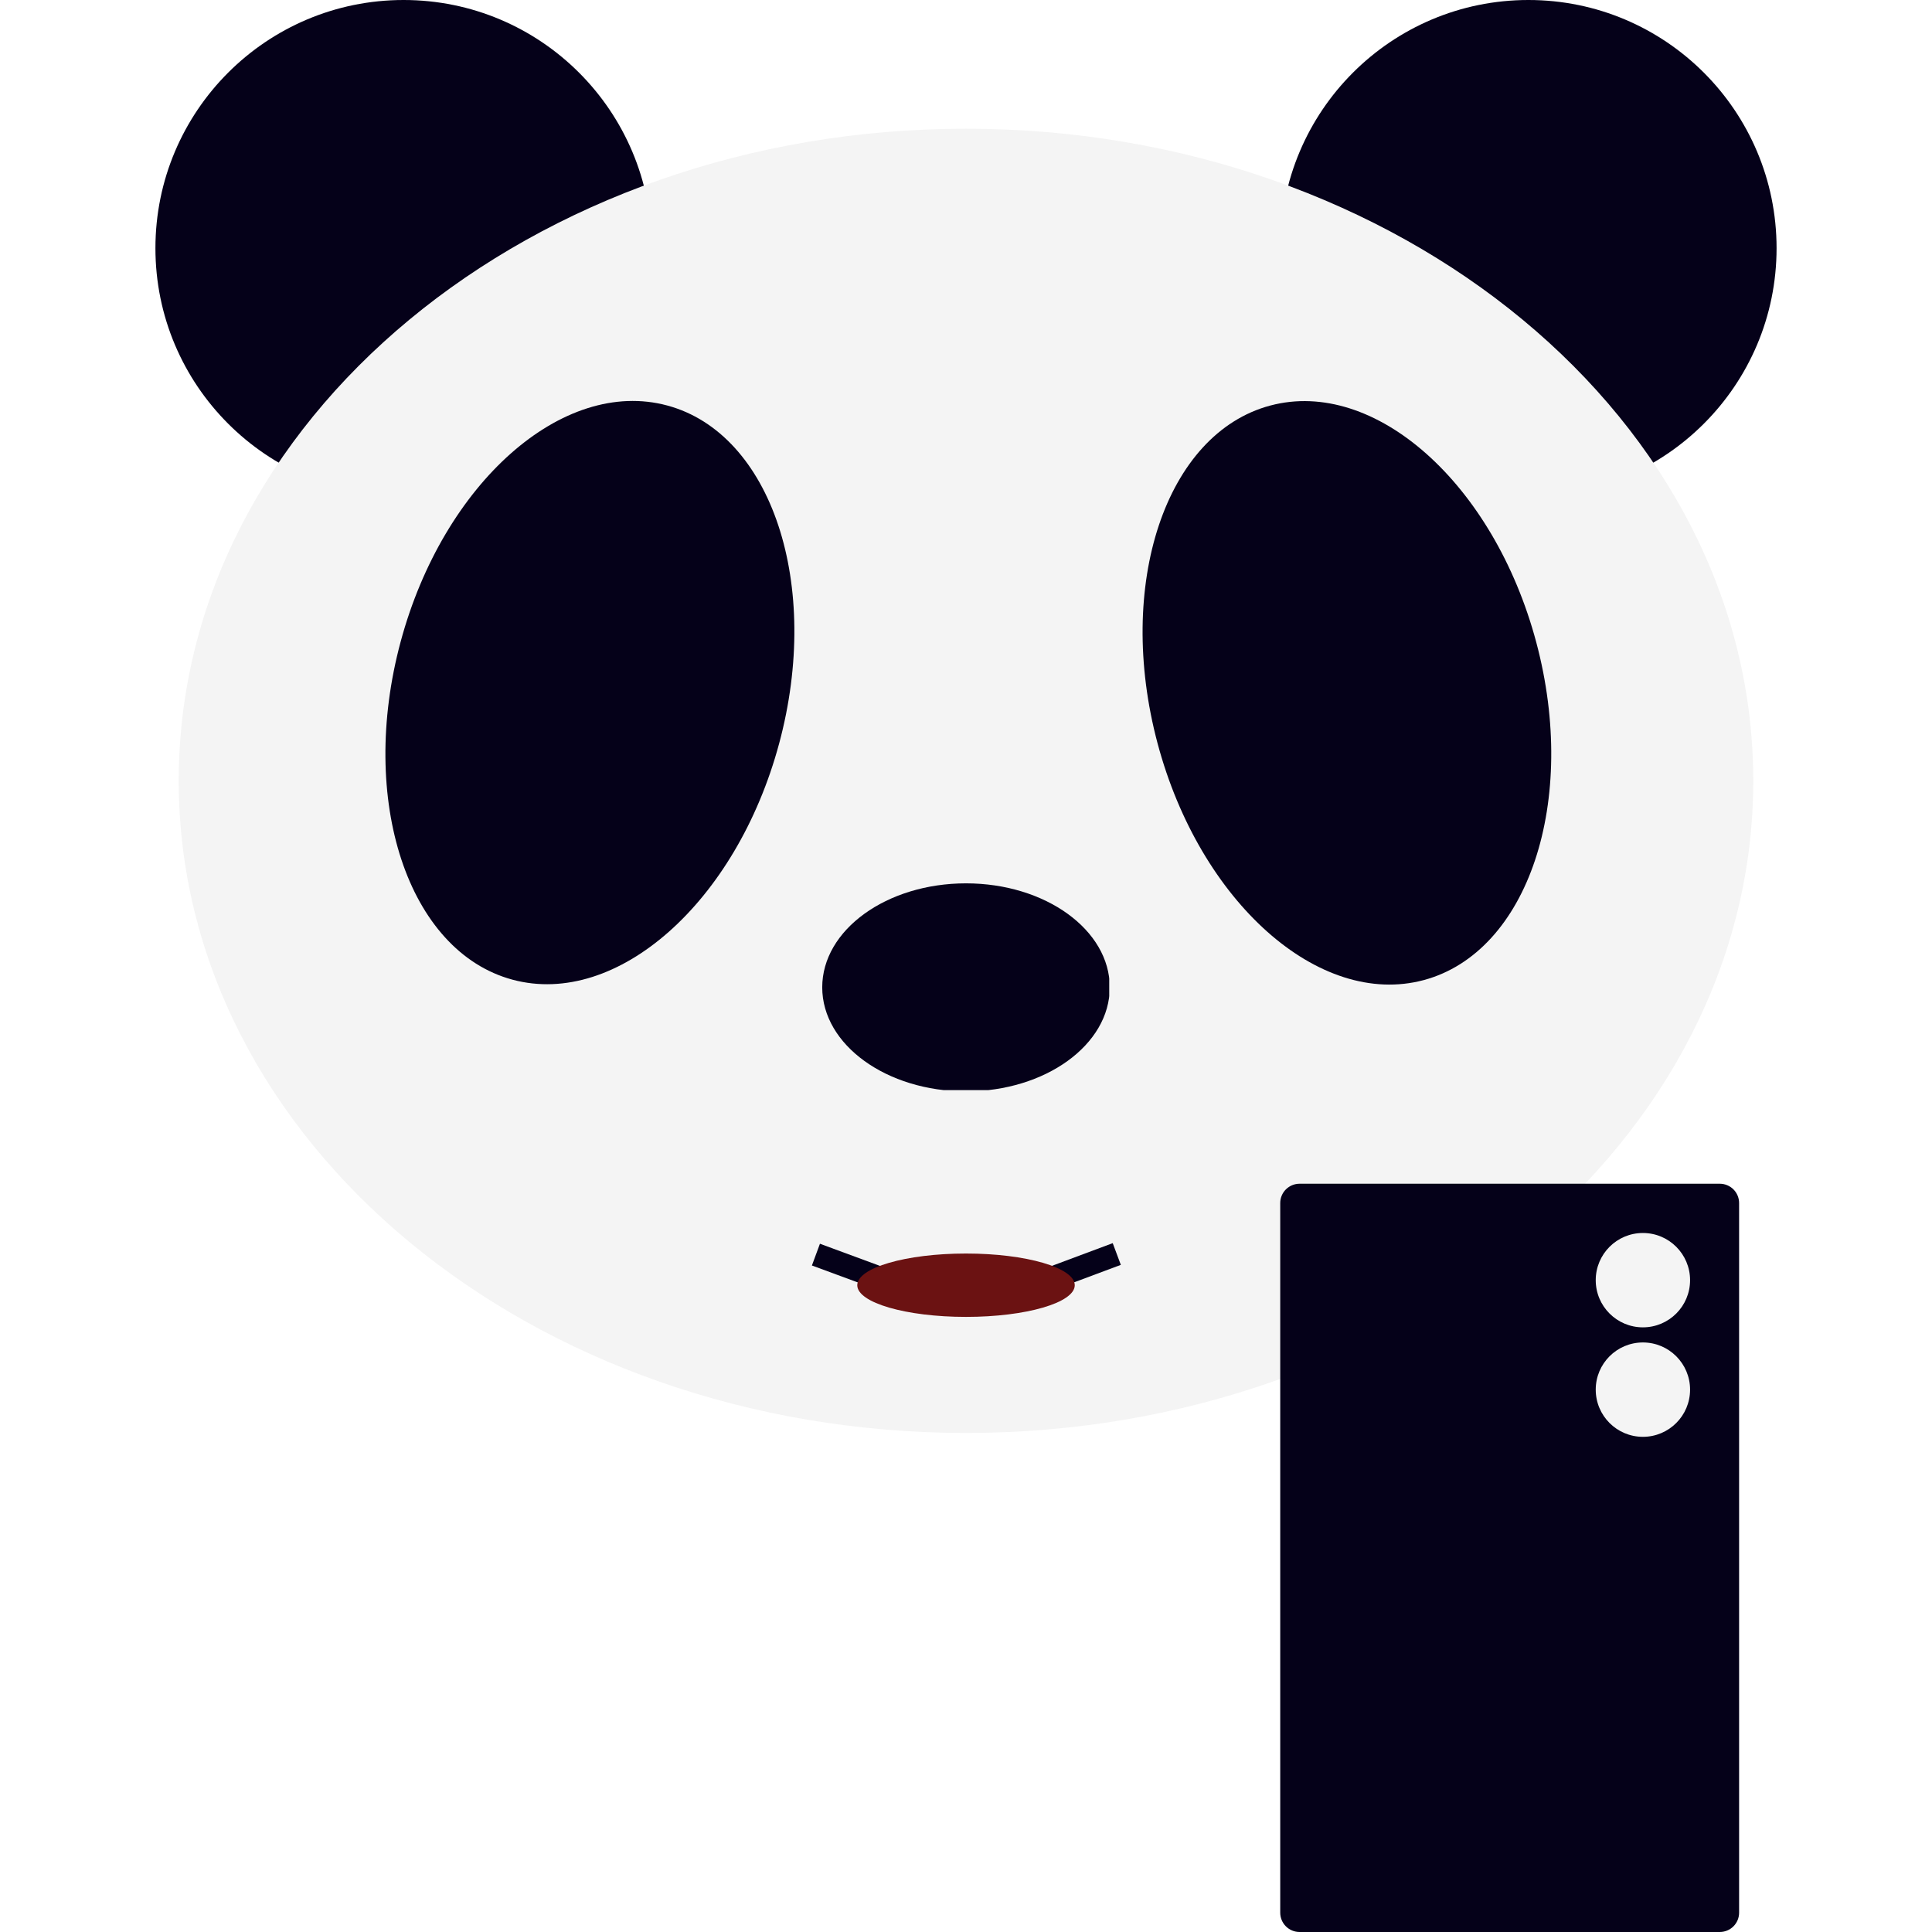
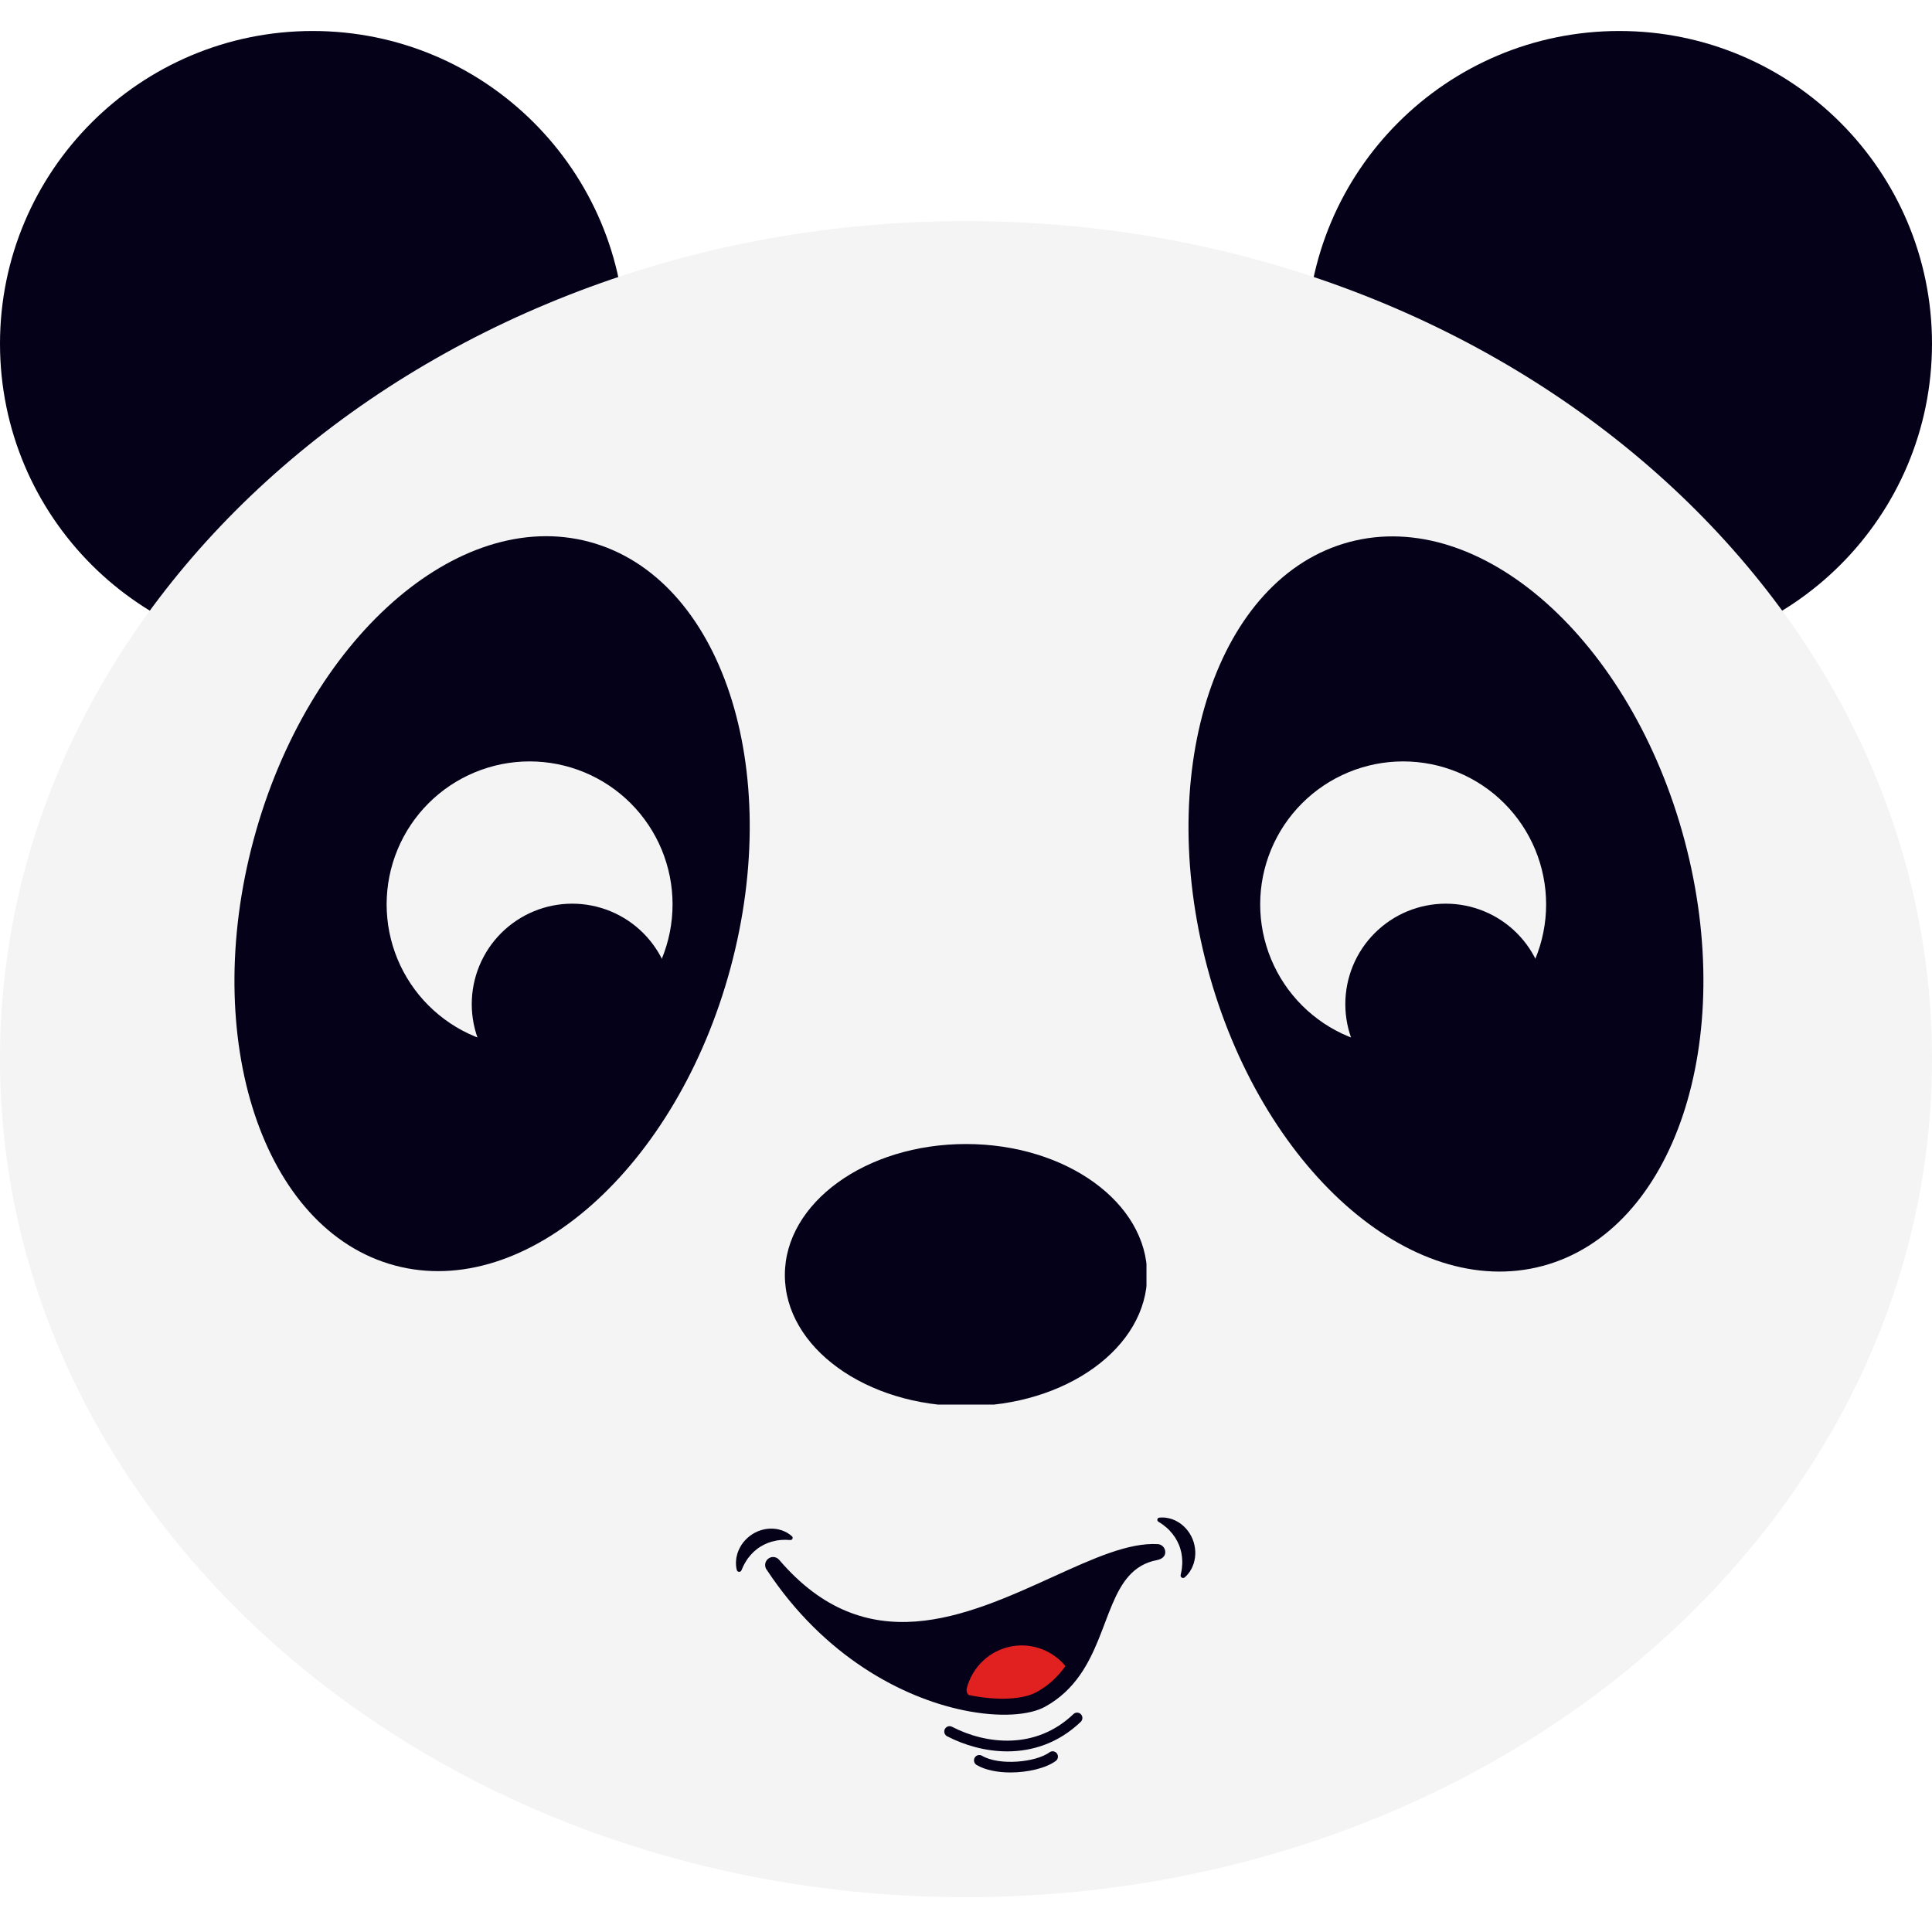
<svg xmlns="http://www.w3.org/2000/svg" width="500" zoomAndPan="magnify" viewBox="0 0 375 375" height="500" preserveAspectRatio="xMidYMid meet" version="1.0">
  <defs>
-     <clipPath id="0078a454af">
-       <path d="M 30.168 0 L 126.508 0 L 126.508 96.34 L 30.168 96.34 Z M 30.168 0 " clip-rule="nonzero" />
+     <clipPath id="605e8bfdac">
+       <path d="M 0 6.016 L 121.391 6.016 L 121.391 127.406 L 0 127.406 Z M 0 6.016 " clip-rule="nonzero" />
    </clipPath>
-     <clipPath id="daf3841ccc">
-       <path d="M 78.336 0 C 51.734 0 30.168 21.566 30.168 48.172 C 30.168 74.773 51.734 96.34 78.336 96.34 C 104.941 96.34 126.508 74.773 126.508 48.172 C 126.508 21.566 104.941 0 78.336 0 " clip-rule="nonzero" />
+     <clipPath id="b3b900ffbd">
+       <path d="M 60.695 6.016 C 27.176 6.016 0 33.191 0 66.711 C 0 100.234 27.176 127.406 60.695 127.406 C 94.215 127.406 121.391 100.234 121.391 66.711 C 121.391 33.191 94.215 6.016 60.695 6.016 " clip-rule="nonzero" />
    </clipPath>
-     <clipPath id="a028c437ee">
-       <path d="M 248.492 0 L 344.832 0 L 344.832 96.34 L 248.492 96.34 Z M 248.492 0 " clip-rule="nonzero" />
+     <clipPath id="8f00d3e30a">
+       <path d="M 253.609 6.016 L 375 6.016 L 375 127.406 L 253.609 127.406 Z M 253.609 6.016 " clip-rule="nonzero" />
    </clipPath>
-     <clipPath id="2b0453fc1e">
-       <path d="M 296.664 0 C 270.059 0 248.492 21.566 248.492 48.172 C 248.492 74.773 270.059 96.34 296.664 96.34 C 323.266 96.34 344.832 74.773 344.832 48.172 C 344.832 21.566 323.266 0 296.664 0 " clip-rule="nonzero" />
+     <clipPath id="cf12e24eb1">
+       <path d="M 314.305 6.016 C 280.785 6.016 253.609 33.191 253.609 66.711 C 253.609 100.234 280.785 127.406 314.305 127.406 C 347.824 127.406 375 100.234 375 66.711 C 375 33.191 347.824 6.016 314.305 6.016 " clip-rule="nonzero" />
    </clipPath>
-     <clipPath id="3db89dbcf5">
-       <path d="M 34.691 24.984 L 341 24.984 L 341 278.793 L 34.691 278.793 Z M 34.691 24.984 " clip-rule="nonzero" />
+     <clipPath id="4720148a0d">
+       <path d="M 0 42.914 L 375 42.914 L 375 369 L 0 369 Z M 0 42.914 " clip-rule="nonzero" />
    </clipPath>
-     <clipPath id="5a78c0b304">
-       <path d="M 187.5 24.984 C 103.105 24.984 34.691 81.656 34.691 151.562 C 34.691 221.469 103.105 278.137 187.5 278.137 C 271.895 278.137 340.309 221.469 340.309 151.562 C 340.309 81.656 271.895 24.984 187.5 24.984 " clip-rule="nonzero" />
+     <clipPath id="922396a8bb">
+       <path d="M 187.5 42.914 C 83.945 42.914 0 115.738 0 205.578 C 0 295.414 83.945 368.242 187.5 368.242 C 291.055 368.242 375 295.414 375 205.578 C 375 115.738 291.055 42.914 187.5 42.914 " clip-rule="nonzero" />
    </clipPath>
-     <clipPath id="51b6302a6a">
-       <path d="M 221 77 L 302 77 L 302 192 L 221 192 Z M 221 77 " clip-rule="nonzero" />
+     <clipPath id="883e12c4e4">
+       <path d="M 230 104 L 331 104 L 331 247 L 230 247 Z M 230 104 " clip-rule="nonzero" />
    </clipPath>
-     <clipPath id="83220eb1c1">
-       <path d="M 209.801 88.531 L 283.875 68.754 L 313.879 181.148 L 239.801 200.922 Z M 209.801 88.531 " clip-rule="nonzero" />
+     <clipPath id="0f24ec224e">
+       <path d="M 215.598 117.566 L 308.938 92.648 L 346.738 234.266 L 253.398 259.184 Z M 215.598 117.566 " clip-rule="nonzero" />
    </clipPath>
-     <clipPath id="9938727a38">
-       <path d="M 246.551 78.719 C 226.254 84.137 216.465 113.496 224.684 144.289 C 232.906 175.086 256.023 195.66 276.32 190.242 C 296.617 184.824 306.406 155.465 298.188 124.668 C 289.965 93.875 266.848 73.301 246.551 78.719 " clip-rule="nonzero" />
+     <clipPath id="a48e14e4ed">
+       <path d="M 261.906 105.203 C 236.328 112.031 223.996 149.023 234.352 187.824 C 244.711 226.629 273.84 252.551 299.414 245.723 C 324.988 238.898 337.324 201.906 326.969 163.102 C 316.609 124.301 287.48 98.379 261.906 105.203 " clip-rule="nonzero" />
    </clipPath>
-     <clipPath id="f52615c481">
-       <path d="M 74 77 L 155 77 L 155 192 L 74 192 Z M 74 77 " clip-rule="nonzero" />
+     <clipPath id="ca11be35ee">
+       <path d="M 45 104 L 146 104 L 146 247 L 45 247 Z M 45 104 " clip-rule="nonzero" />
    </clipPath>
-     <clipPath id="005cb0c762">
-       <path d="M 92.785 68.809 L 166.812 88.758 L 136.547 201.078 L 62.52 181.133 Z M 92.785 68.809 " clip-rule="nonzero" />
+     <clipPath id="bd3d117dbf">
+       <path d="M 68.156 92.719 L 161.438 117.852 L 123.301 259.379 L 30.023 234.246 Z M 68.156 92.719 " clip-rule="nonzero" />
    </clipPath>
-     <clipPath id="b2bb6e7e16">
-       <path d="M 129.512 78.707 C 109.227 73.238 86.062 93.758 77.77 124.535 C 69.477 155.312 79.195 184.691 99.48 190.156 C 119.766 195.625 142.934 175.105 151.227 144.328 C 159.52 113.551 149.797 84.172 129.512 78.707 " clip-rule="nonzero" />
+     <clipPath id="26f8aaf42a">
+       <path d="M 114.434 105.188 C 88.875 98.301 59.688 124.152 49.238 162.934 C 38.789 201.711 51.035 238.73 76.594 245.617 C 102.152 252.504 131.344 226.652 141.793 187.871 C 152.242 149.094 139.992 112.074 114.434 105.188 " clip-rule="nonzero" />
    </clipPath>
-     <clipPath id="5a1beafb8d">
-       <path d="M 159.594 171.457 L 215.902 171.457 L 215.902 212 L 159.594 212 Z M 159.594 171.457 " clip-rule="nonzero" />
+     <clipPath id="72854436c7">
+       <path d="M 152.34 222.055 L 223 222.055 L 223 273 L 152.34 273 Z M 152.34 222.055 " clip-rule="nonzero" />
    </clipPath>
-     <clipPath id="c7c0d9c817">
-       <path d="M 187.5 171.457 C 172.09 171.457 159.594 180.496 159.594 191.645 C 159.594 202.797 172.09 211.836 187.5 211.836 C 202.91 211.836 215.406 202.797 215.406 191.645 C 215.406 180.496 202.91 171.457 187.5 171.457 " clip-rule="nonzero" />
+     <clipPath id="91dc8e4304">
+       <path d="M 187.5 222.055 C 168.082 222.055 152.34 233.445 152.34 247.492 C 152.34 261.543 168.082 272.934 187.5 272.934 C 206.918 272.934 222.66 261.543 222.66 247.492 C 222.66 233.445 206.918 222.055 187.5 222.055 " clip-rule="nonzero" />
    </clipPath>
-     <clipPath id="1250e8549e">
-       <path d="M 248.492 229.762 L 338 229.762 L 338 375 L 248.492 375 Z M 248.492 229.762 " clip-rule="nonzero" />
+     <clipPath id="1e17571009">
+       <path d="M 75.043 147.789 L 130.543 147.789 L 130.543 203.289 L 75.043 203.289 Z M 75.043 147.789 " clip-rule="nonzero" />
    </clipPath>
-     <clipPath id="07f61f79a7">
-       <path d="M 252.242 229.762 L 333.809 229.762 C 334.805 229.762 335.758 230.156 336.461 230.859 C 337.164 231.562 337.559 232.516 337.559 233.512 L 337.559 371.25 C 337.559 372.246 337.164 373.199 336.461 373.902 C 335.758 374.605 334.805 375 333.809 375 L 252.242 375 C 251.25 375 250.293 374.605 249.59 373.902 C 248.887 373.199 248.492 372.246 248.492 371.25 L 248.492 233.512 C 248.492 232.516 248.887 231.562 249.59 230.859 C 250.293 230.156 251.25 229.762 252.242 229.762 " clip-rule="nonzero" />
+     <clipPath id="0520537eb4">
+       <path d="M 91.566 175.402 L 130.566 175.402 L 130.566 214.402 L 91.566 214.402 Z M 91.566 175.402 " clip-rule="nonzero" />
    </clipPath>
-     <clipPath id="97107e8f75">
-       <path d="M 309.73 239.324 L 328.043 239.324 L 328.043 257.637 L 309.73 257.637 Z M 309.73 239.324 " clip-rule="nonzero" />
+     <clipPath id="818b7d70a3">
+       <path d="M 142.816 294.527 L 232.066 294.527 L 232.066 344.027 L 142.816 344.027 Z M 142.816 294.527 " clip-rule="nonzero" />
    </clipPath>
-     <clipPath id="b195bcd473">
-       <path d="M 318.887 239.324 C 313.828 239.324 309.73 243.422 309.73 248.48 C 309.73 253.535 313.828 257.637 318.887 257.637 C 323.945 257.637 328.043 253.535 328.043 248.48 C 328.043 243.422 323.945 239.324 318.887 239.324 " clip-rule="nonzero" />
+     <clipPath id="a94c95e011">
+       <path d="M 244.602 147.789 L 300.102 147.789 L 300.102 203.289 L 244.602 203.289 Z M 244.602 147.789 " clip-rule="nonzero" />
    </clipPath>
-     <clipPath id="78373494e5">
-       <path d="M 309.73 260.57 L 328.043 260.57 L 328.043 278.887 L 309.73 278.887 Z M 309.73 260.57 " clip-rule="nonzero" />
-     </clipPath>
-     <clipPath id="5a8375835b">
-       <path d="M 318.887 260.57 C 313.828 260.57 309.73 264.672 309.73 269.727 C 309.73 274.785 313.828 278.887 318.887 278.887 C 323.945 278.887 328.043 274.785 328.043 269.727 C 328.043 264.672 323.945 260.57 318.887 260.57 " clip-rule="nonzero" />
-     </clipPath>
-     <clipPath id="9707a78b2e">
-       <path d="M 166.395 243.309 L 208.695 243.309 L 208.695 256 L 166.395 256 Z M 166.395 243.309 " clip-rule="nonzero" />
-     </clipPath>
-     <clipPath id="46f37c09dd">
-       <path d="M 187.5 243.309 C 175.844 243.309 166.395 246.062 166.395 249.461 C 166.395 252.855 175.844 255.609 187.5 255.609 C 199.16 255.609 208.609 252.855 208.609 249.461 C 208.609 246.062 199.16 243.309 187.5 243.309 " clip-rule="nonzero" />
+     <clipPath id="395ae45747">
+       <path d="M 261.125 175.402 L 300.125 175.402 L 300.125 214.402 L 261.125 214.402 Z M 261.125 175.402 " clip-rule="nonzero" />
    </clipPath>
  </defs>
-   <g clip-path="url(#0078a454af)">
-     <g clip-path="url(#daf3841ccc)">
-       <path fill="#050119" d="M 30.168 0 L 126.508 0 L 126.508 96.34 L 30.168 96.34 Z M 30.168 0 " fill-opacity="1" fill-rule="nonzero" />
+   <g clip-path="url(#605e8bfdac)">
+     <g clip-path="url(#b3b900ffbd)">
+       <path fill="#050119" d="M 0 6.016 L 121.391 6.016 L 121.391 127.406 L 0 127.406 Z M 0 6.016 " fill-opacity="1" fill-rule="nonzero" />
    </g>
  </g>
-   <g clip-path="url(#a028c437ee)">
-     <g clip-path="url(#2b0453fc1e)">
-       <path fill="#050119" d="M 248.492 0 L 344.832 0 L 344.832 96.34 L 248.492 96.34 Z M 248.492 0 " fill-opacity="1" fill-rule="nonzero" />
+   <g clip-path="url(#8f00d3e30a)">
+     <g clip-path="url(#cf12e24eb1)">
+       <path fill="#050119" d="M 253.609 6.016 L 375 6.016 L 375 127.406 L 253.609 127.406 Z M 253.609 6.016 " fill-opacity="1" fill-rule="nonzero" />
    </g>
  </g>
-   <g clip-path="url(#3db89dbcf5)">
-     <g clip-path="url(#5a78c0b304)">
-       <path fill="#f4f4f4" d="M 34.691 24.984 L 341.375 24.984 L 341.375 278.793 L 34.691 278.793 Z M 34.691 24.984 " fill-opacity="1" fill-rule="nonzero" />
+   <g clip-path="url(#4720148a0d)">
+     <g clip-path="url(#922396a8bb)">
+       <path fill="#f4f4f4" d="M 0 42.914 L 376.434 42.914 L 376.434 369.375 L 0 369.375 Z M 0 42.914 " fill-opacity="1" fill-rule="nonzero" />
    </g>
  </g>
-   <g clip-path="url(#51b6302a6a)">
-     <g clip-path="url(#83220eb1c1)">
-       <g clip-path="url(#9938727a38)">
-         <path fill="#050119" d="M 209.801 88.531 L 283.875 68.754 L 313.879 181.148 L 239.801 200.922 Z M 209.801 88.531 " fill-opacity="1" fill-rule="nonzero" />
+   <g clip-path="url(#883e12c4e4)">
+     <g clip-path="url(#0f24ec224e)">
+       <g clip-path="url(#a48e14e4ed)">
+         <path fill="#050119" d="M 215.598 117.566 L 308.938 92.648 L 346.738 234.266 L 253.398 259.184 Z M 215.598 117.566 " fill-opacity="1" fill-rule="nonzero" />
      </g>
    </g>
  </g>
-   <g clip-path="url(#f52615c481)">
-     <g clip-path="url(#005cb0c762)">
-       <g clip-path="url(#b2bb6e7e16)">
-         <path fill="#050119" d="M 92.785 68.809 L 166.812 88.758 L 136.547 201.078 L 62.52 181.133 Z M 92.785 68.809 " fill-opacity="1" fill-rule="nonzero" />
+   <g clip-path="url(#ca11be35ee)">
+     <g clip-path="url(#bd3d117dbf)">
+       <g clip-path="url(#26f8aaf42a)">
+         <path fill="#050119" d="M 68.156 92.719 L 161.438 117.852 L 123.301 259.379 L 30.023 234.246 Z M 68.156 92.719 " fill-opacity="1" fill-rule="nonzero" />
      </g>
    </g>
  </g>
-   <g clip-path="url(#5a1beafb8d)">
-     <g clip-path="url(#c7c0d9c817)">
-       <path fill="#050119" d="M 159.594 171.457 L 215.301 171.457 L 215.301 211.59 L 159.594 211.59 Z M 159.594 171.457 " fill-opacity="1" fill-rule="nonzero" />
+   <g clip-path="url(#72854436c7)">
+     <g clip-path="url(#91dc8e4304)">
+       <path fill="#050119" d="M 152.34 222.055 L 222.531 222.055 L 222.531 272.625 L 152.34 272.625 Z M 152.34 222.055 " fill-opacity="1" fill-rule="nonzero" />
    </g>
  </g>
-   <g clip-path="url(#1250e8549e)">
-     <g clip-path="url(#07f61f79a7)">
-       <path fill="#050119" d="M 248.492 229.762 L 339 229.762 L 339 375.219 L 248.492 375.219 Z M 248.492 229.762 " fill-opacity="1" fill-rule="nonzero" />
-     </g>
+   <g clip-path="url(#1e17571009)">
+     <path fill="#f4f4f4" d="M 130.543 175.539 C 130.543 176.445 130.5 177.355 130.41 178.258 C 130.32 179.164 130.188 180.062 130.012 180.953 C 129.832 181.844 129.613 182.723 129.348 183.594 C 129.086 184.465 128.781 185.316 128.434 186.156 C 128.082 186.996 127.695 187.816 127.266 188.621 C 126.84 189.422 126.371 190.199 125.867 190.957 C 125.363 191.711 124.82 192.441 124.246 193.145 C 123.668 193.844 123.059 194.52 122.418 195.16 C 121.773 195.805 121.102 196.414 120.398 196.988 C 119.695 197.566 118.969 198.105 118.211 198.613 C 117.457 199.117 116.676 199.582 115.875 200.012 C 115.074 200.441 114.254 200.828 113.414 201.176 C 112.574 201.523 111.719 201.828 110.848 202.094 C 109.98 202.355 109.098 202.578 108.207 202.754 C 107.316 202.934 106.418 203.066 105.516 203.156 C 104.609 203.242 103.703 203.289 102.793 203.289 C 101.887 203.289 100.98 203.242 100.074 203.156 C 99.168 203.066 98.273 202.934 97.379 202.754 C 96.488 202.578 95.609 202.355 94.738 202.094 C 93.867 201.828 93.016 201.523 92.176 201.176 C 91.336 200.828 90.516 200.441 89.711 200.012 C 88.91 199.582 88.133 199.117 87.379 198.613 C 86.621 198.105 85.891 197.566 85.191 196.988 C 84.488 196.414 83.816 195.805 83.172 195.16 C 82.527 194.52 81.918 193.844 81.344 193.145 C 80.766 192.441 80.227 191.711 79.723 190.957 C 79.215 190.199 78.75 189.422 78.32 188.621 C 77.891 187.816 77.504 186.996 77.156 186.156 C 76.809 185.316 76.504 184.465 76.238 183.594 C 75.977 182.723 75.754 181.844 75.578 180.953 C 75.398 180.062 75.266 179.164 75.18 178.258 C 75.09 177.355 75.043 176.445 75.043 175.539 C 75.043 174.629 75.09 173.723 75.18 172.816 C 75.266 171.914 75.398 171.016 75.578 170.125 C 75.754 169.234 75.977 168.352 76.238 167.484 C 76.504 166.613 76.809 165.758 77.156 164.918 C 77.504 164.078 77.891 163.258 78.32 162.457 C 78.75 161.656 79.215 160.875 79.723 160.121 C 80.227 159.367 80.766 158.637 81.344 157.934 C 81.918 157.23 82.527 156.559 83.172 155.918 C 83.816 155.273 84.488 154.664 85.191 154.086 C 85.891 153.512 86.621 152.969 87.379 152.465 C 88.133 151.961 88.91 151.492 89.711 151.066 C 90.516 150.637 91.336 150.25 92.176 149.902 C 93.016 149.555 93.867 149.246 94.738 148.984 C 95.609 148.719 96.488 148.5 97.379 148.32 C 98.273 148.145 99.168 148.012 100.074 147.922 C 100.98 147.832 101.887 147.789 102.793 147.789 C 103.703 147.789 104.609 147.832 105.516 147.922 C 106.418 148.012 107.316 148.145 108.207 148.32 C 109.098 148.5 109.98 148.719 110.848 148.984 C 111.719 149.246 112.574 149.555 113.414 149.902 C 114.254 150.25 115.074 150.637 115.875 151.066 C 116.676 151.492 117.457 151.961 118.211 152.465 C 118.969 152.969 119.695 153.512 120.398 154.086 C 121.102 154.664 121.773 155.273 122.418 155.918 C 123.059 156.559 123.668 157.23 124.246 157.934 C 124.82 158.637 125.363 159.367 125.867 160.121 C 126.371 160.875 126.84 161.656 127.266 162.457 C 127.695 163.258 128.082 164.078 128.434 164.918 C 128.781 165.758 129.086 166.613 129.348 167.484 C 129.613 168.352 129.832 169.234 130.012 170.125 C 130.188 171.016 130.32 171.914 130.41 172.816 C 130.5 173.723 130.543 174.629 130.543 175.539 Z M 130.543 175.539 " fill-opacity="1" fill-rule="nonzero" />
  </g>
-   <g clip-path="url(#97107e8f75)">
-     <g clip-path="url(#b195bcd473)">
-       <path fill="#f4f4f4" d="M 309.73 239.324 L 328.043 239.324 L 328.043 257.637 L 309.73 257.637 Z M 309.73 239.324 " fill-opacity="1" fill-rule="nonzero" />
-     </g>
+   <g clip-path="url(#0520537eb4)">
+     <path fill="#050119" d="M 130.566 194.902 C 130.566 195.539 130.535 196.176 130.473 196.812 C 130.41 197.449 130.316 198.078 130.191 198.707 C 130.066 199.332 129.914 199.949 129.727 200.562 C 129.543 201.172 129.328 201.773 129.082 202.363 C 128.84 202.953 128.566 203.531 128.266 204.094 C 127.965 204.656 127.637 205.203 127.281 205.734 C 126.926 206.266 126.547 206.777 126.141 207.273 C 125.734 207.766 125.309 208.238 124.855 208.691 C 124.402 209.141 123.93 209.57 123.438 209.977 C 122.945 210.379 122.434 210.762 121.902 211.113 C 121.371 211.469 120.824 211.797 120.258 212.098 C 119.695 212.398 119.121 212.672 118.531 212.918 C 117.938 213.16 117.34 213.375 116.727 213.562 C 116.117 213.746 115.496 213.902 114.871 214.027 C 114.246 214.152 113.613 214.246 112.977 214.309 C 112.344 214.371 111.707 214.402 111.066 214.402 C 110.43 214.402 109.793 214.371 109.156 214.309 C 108.52 214.246 107.891 214.152 107.262 214.027 C 106.637 213.902 106.02 213.746 105.406 213.562 C 104.797 213.375 104.195 213.16 103.605 212.918 C 103.016 212.672 102.438 212.398 101.875 212.098 C 101.312 211.797 100.766 211.469 100.234 211.113 C 99.703 210.762 99.191 210.379 98.695 209.977 C 98.203 209.57 97.73 209.141 97.277 208.691 C 96.828 208.238 96.398 207.766 95.992 207.273 C 95.59 206.777 95.207 206.266 94.852 205.734 C 94.5 205.203 94.172 204.656 93.871 204.094 C 93.57 203.531 93.297 202.953 93.051 202.363 C 92.809 201.773 92.594 201.172 92.406 200.562 C 92.223 199.949 92.066 199.332 91.941 198.707 C 91.816 198.078 91.723 197.449 91.66 196.812 C 91.598 196.176 91.566 195.539 91.566 194.902 C 91.566 194.262 91.598 193.625 91.66 192.988 C 91.723 192.355 91.816 191.723 91.941 191.098 C 92.066 190.469 92.223 189.852 92.406 189.242 C 92.594 188.629 92.809 188.027 93.051 187.438 C 93.297 186.848 93.57 186.273 93.871 185.707 C 94.172 185.145 94.5 184.598 94.852 184.066 C 95.207 183.535 95.59 183.023 95.992 182.531 C 96.398 182.035 96.828 181.562 97.277 181.113 C 97.73 180.66 98.203 180.234 98.695 179.828 C 99.191 179.422 99.703 179.043 100.234 178.688 C 100.766 178.332 101.312 178.004 101.875 177.703 C 102.438 177.402 103.016 177.129 103.605 176.887 C 104.195 176.641 104.797 176.426 105.406 176.242 C 106.02 176.055 106.637 175.898 107.262 175.777 C 107.891 175.652 108.52 175.559 109.156 175.496 C 109.793 175.434 110.43 175.402 111.066 175.402 C 111.707 175.402 112.344 175.434 112.977 175.496 C 113.613 175.559 114.246 175.652 114.871 175.777 C 115.496 175.898 116.117 176.055 116.727 176.242 C 117.34 176.426 117.938 176.641 118.531 176.887 C 119.121 177.129 119.695 177.402 120.258 177.703 C 120.824 178.004 121.371 178.332 121.902 178.688 C 122.434 179.043 122.945 179.422 123.438 179.828 C 123.93 180.234 124.402 180.66 124.855 181.113 C 125.309 181.562 125.734 182.035 126.141 182.531 C 126.547 183.023 126.926 183.535 127.281 184.066 C 127.637 184.598 127.965 185.145 128.266 185.707 C 128.566 186.273 128.84 186.848 129.082 187.438 C 129.328 188.027 129.543 188.629 129.727 189.242 C 129.914 189.852 130.066 190.469 130.191 191.098 C 130.316 191.723 130.41 192.355 130.473 192.988 C 130.535 193.625 130.566 194.262 130.566 194.902 Z M 130.566 194.902 " fill-opacity="1" fill-rule="nonzero" />
  </g>
-   <g clip-path="url(#78373494e5)">
-     <g clip-path="url(#5a8375835b)">
-       <path fill="#f4f4f4" d="M 309.73 260.57 L 328.043 260.57 L 328.043 278.887 L 309.73 278.887 Z M 309.73 260.57 " fill-opacity="1" fill-rule="nonzero" />
-     </g>
+   <g clip-path="url(#818b7d70a3)">
+     <path fill="#050119" d="M 203.715 340.121 C 201.059 342.07 193.957 342.77 190.602 340.789 C 190.109 340.5 189.48 340.668 189.191 341.16 C 188.906 341.656 189.07 342.293 189.562 342.582 C 191.273 343.59 193.68 344.035 196.137 344.035 C 199.539 344.035 203.039 343.184 204.922 341.801 C 205.383 341.465 205.484 340.812 205.152 340.352 C 204.816 339.887 204.172 339.785 203.715 340.121 Z M 209.812 332.742 C 209.418 332.324 208.77 332.309 208.355 332.703 C 201.02 339.719 191.367 338.578 184.781 335.164 C 184.277 334.902 183.656 335.105 183.395 335.613 C 183.137 336.125 183.336 336.75 183.84 337.012 C 187.195 338.746 191.281 339.941 195.512 339.941 C 200.375 339.941 205.43 338.359 209.773 334.207 C 210.184 333.812 210.203 333.156 209.812 332.742 Z M 224.723 299.711 C 219.031 299.391 212.219 302.492 204.328 306.082 C 187.367 313.797 168.141 322.539 151.227 302.754 C 150.668 302.105 149.695 302.031 149.051 302.594 C 148.402 303.156 148.332 304.137 148.887 304.789 C 160.043 321.637 175.227 329.516 187.004 331.957 C 194.047 333.418 199.871 332.934 202.883 331.258 C 205.785 329.645 207.906 327.547 209.555 325.219 C 215.707 316.52 215.266 304.613 224.551 302.816 C 225.391 302.656 226.129 302.207 226.176 301.352 C 226.223 300.496 225.574 299.762 224.723 299.711 Z M 144.246 304.043 C 144.312 303.898 144.379 303.758 144.457 303.625 L 144.688 303.227 C 144.824 302.957 145.016 302.723 145.168 302.48 C 145.52 302.023 145.879 301.598 146.277 301.223 C 146.684 300.855 147.098 300.512 147.559 300.23 C 148.473 299.66 149.48 299.25 150.609 299.047 L 150.824 299 L 151.039 298.973 C 151.184 298.961 151.332 298.934 151.48 298.918 C 151.777 298.914 152.09 298.867 152.402 298.875 C 152.719 298.875 153.043 298.891 153.379 298.918 C 153.383 298.918 153.387 298.918 153.391 298.918 C 153.785 298.953 154.012 298.461 153.719 298.191 C 153.441 297.934 153.129 297.711 152.801 297.516 C 152.473 297.32 152.117 297.184 151.758 297.039 C 151.574 296.973 151.387 296.934 151.195 296.883 L 150.91 296.812 C 150.816 296.793 150.719 296.785 150.621 296.77 C 149.062 296.535 147.395 296.918 146.035 297.781 C 145.348 298.211 144.754 298.777 144.25 299.398 C 143.754 300.035 143.387 300.762 143.137 301.508 C 143.082 301.699 143.039 301.895 142.992 302.086 C 142.973 302.18 142.945 302.273 142.93 302.371 C 142.918 302.465 142.91 302.566 142.898 302.664 C 142.879 302.855 142.852 303.047 142.848 303.238 C 142.844 303.43 142.848 303.625 142.863 303.816 C 142.887 304.121 142.934 304.43 143.008 304.723 C 143.121 305.18 143.746 305.227 143.918 304.793 C 144.02 304.531 144.129 304.281 144.246 304.043 Z M 229.332 304.895 C 229.359 304.734 229.387 304.582 229.402 304.426 L 229.441 303.969 C 229.484 303.672 229.465 303.367 229.48 303.082 C 229.461 302.5 229.414 301.945 229.305 301.406 C 229.184 300.871 229.043 300.348 228.832 299.848 C 228.418 298.852 227.832 297.926 227.035 297.098 L 226.887 296.934 L 226.727 296.785 C 226.617 296.688 226.508 296.582 226.395 296.484 C 226.16 296.305 225.93 296.086 225.672 295.906 C 225.414 295.719 225.141 295.547 224.855 295.367 C 224.852 295.367 224.848 295.367 224.844 295.363 C 224.504 295.16 224.602 294.625 224.996 294.578 C 225.371 294.531 225.75 294.531 226.133 294.566 C 226.512 294.602 226.879 294.695 227.254 294.793 C 227.441 294.844 227.617 294.922 227.801 294.992 L 228.074 295.102 C 228.164 295.141 228.246 295.191 228.336 295.238 C 229.738 295.961 230.875 297.246 231.484 298.75 C 231.797 299.5 231.953 300.309 232.004 301.113 C 232.039 301.922 231.922 302.727 231.695 303.48 C 231.629 303.668 231.551 303.852 231.48 304.031 C 231.441 304.121 231.41 304.215 231.367 304.301 C 231.32 304.391 231.27 304.473 231.227 304.559 C 231.129 304.727 231.039 304.898 230.934 305.059 C 230.824 305.215 230.711 305.371 230.59 305.516 C 230.391 305.754 230.18 305.977 229.949 306.172 C 229.594 306.477 229.055 306.148 229.168 305.691 C 229.234 305.422 229.289 305.156 229.332 304.895 " fill-opacity="1" fill-rule="nonzero" />
  </g>
-   <path stroke-linecap="butt" transform="matrix(0.708847, -0.264772, 0.262434, 0.702587, 199.8092, 247.3347)" fill="none" stroke-linejoin="miter" d="M 0.002 2.999 L 22.811 2.999 " stroke="#050119" stroke-width="6" stroke-opacity="1" stroke-miterlimit="4" />
-   <path stroke-linecap="butt" transform="matrix(0.709895, 0.261949, -0.259635, 0.703626, 159.1487, 241.4093)" fill="none" stroke-linejoin="miter" d="M 0.001 2.999 L 22.81 3.001 " stroke="#050119" stroke-width="6" stroke-opacity="1" stroke-miterlimit="4" />
-   <g clip-path="url(#9707a78b2e)">
-     <g clip-path="url(#46f37c09dd)">
-       <path fill="#6b1212" d="M 166.395 243.309 L 208.695 243.309 L 208.695 256 L 166.395 256 Z M 166.395 243.309 " fill-opacity="1" fill-rule="nonzero" />
-     </g>
+   <path fill="#e12020" d="M 206.805 323.379 C 205.43 325.316 203.664 327.07 201.242 328.414 C 198.73 329.812 193.875 330.215 188.004 328.996 C 187.668 328.664 187.527 328.16 187.656 327.676 C 188.719 323.594 192.059 320.301 196.457 319.539 C 200.48 318.844 204.363 320.434 206.805 323.379 " fill-opacity="1" fill-rule="nonzero" />
+   <g clip-path="url(#a94c95e011)">
+     <path fill="#f4f4f4" d="M 300.102 175.539 C 300.102 176.445 300.059 177.355 299.969 178.258 C 299.879 179.164 299.746 180.062 299.566 180.953 C 299.391 181.844 299.172 182.723 298.906 183.594 C 298.645 184.465 298.336 185.316 297.988 186.156 C 297.641 186.996 297.254 187.816 296.824 188.621 C 296.395 189.422 295.93 190.199 295.426 190.957 C 294.918 191.711 294.379 192.441 293.801 193.145 C 293.227 193.844 292.617 194.52 291.973 195.16 C 291.332 195.805 290.66 196.414 289.957 196.988 C 289.254 197.566 288.523 198.105 287.77 198.613 C 287.012 199.117 286.234 199.582 285.434 200.012 C 284.633 200.441 283.812 200.828 282.973 201.176 C 282.133 201.523 281.277 201.828 280.406 202.094 C 279.539 202.355 278.656 202.578 277.766 202.754 C 276.875 202.934 275.977 203.066 275.07 203.156 C 274.168 203.242 273.262 203.289 272.352 203.289 C 271.441 203.289 270.535 203.242 269.633 203.156 C 268.727 203.066 267.828 202.934 266.938 202.754 C 266.047 202.578 265.164 202.355 264.297 202.094 C 263.426 201.828 262.57 201.523 261.73 201.176 C 260.891 200.828 260.07 200.441 259.27 200.012 C 258.469 199.582 257.691 199.117 256.934 198.613 C 256.18 198.105 255.449 197.566 254.746 196.988 C 254.043 196.414 253.371 195.805 252.73 195.16 C 252.086 194.52 251.477 193.844 250.902 193.145 C 250.324 192.441 249.781 191.711 249.277 190.957 C 248.773 190.199 248.305 189.422 247.879 188.621 C 247.449 187.816 247.062 186.996 246.715 186.156 C 246.367 185.316 246.059 184.465 245.797 183.594 C 245.531 182.723 245.312 181.844 245.133 180.953 C 244.957 180.062 244.824 179.164 244.734 178.258 C 244.645 177.355 244.602 176.445 244.602 175.539 C 244.602 174.629 244.645 173.723 244.734 172.816 C 244.824 171.914 244.957 171.016 245.133 170.125 C 245.312 169.234 245.531 168.352 245.797 167.484 C 246.059 166.613 246.367 165.758 246.715 164.918 C 247.062 164.078 247.449 163.258 247.879 162.457 C 248.305 161.656 248.773 160.875 249.277 160.121 C 249.781 159.367 250.324 158.637 250.902 157.934 C 251.477 157.23 252.086 156.559 252.73 155.918 C 253.371 155.273 254.043 154.664 254.746 154.086 C 255.449 153.512 256.18 152.969 256.934 152.465 C 257.691 151.961 258.469 151.492 259.27 151.066 C 260.07 150.637 260.891 150.25 261.73 149.902 C 262.57 149.555 263.426 149.246 264.297 148.984 C 265.164 148.719 266.047 148.5 266.938 148.32 C 267.828 148.145 268.727 148.012 269.633 147.922 C 270.535 147.832 271.441 147.789 272.352 147.789 C 273.262 147.789 274.168 147.832 275.07 147.922 C 275.977 148.012 276.875 148.145 277.766 148.32 C 278.656 148.5 279.539 148.719 280.406 148.984 C 281.277 149.246 282.133 149.555 282.973 149.902 C 283.812 150.25 284.633 150.637 285.434 151.066 C 286.234 151.492 287.012 151.961 287.77 152.465 C 288.523 152.969 289.254 153.512 289.957 154.086 C 290.66 154.664 291.332 155.273 291.973 155.918 C 292.617 156.559 293.227 157.23 293.801 157.934 C 294.379 158.637 294.918 159.367 295.426 160.121 C 295.93 160.875 296.395 161.656 296.824 162.457 C 297.254 163.258 297.641 164.078 297.988 164.918 C 298.336 165.758 298.645 166.613 298.906 167.484 C 299.172 168.352 299.391 169.234 299.566 170.125 C 299.746 171.016 299.879 171.914 299.969 172.816 C 300.059 173.723 300.102 174.629 300.102 175.539 Z M 300.102 175.539 " fill-opacity="1" fill-rule="nonzero" />
+   </g>
+   <g clip-path="url(#395ae45747)">
+     <path fill="#050119" d="M 300.125 194.902 C 300.125 195.539 300.094 196.176 300.031 196.812 C 299.969 197.449 299.875 198.078 299.75 198.707 C 299.625 199.332 299.469 199.949 299.285 200.562 C 299.098 201.172 298.883 201.773 298.641 202.363 C 298.395 202.953 298.121 203.531 297.82 204.094 C 297.52 204.656 297.191 205.203 296.84 205.734 C 296.484 206.266 296.102 206.777 295.699 207.273 C 295.293 207.766 294.863 208.238 294.414 208.691 C 293.961 209.141 293.488 209.57 292.996 209.977 C 292.5 210.379 291.988 210.762 291.457 211.113 C 290.926 211.469 290.379 211.797 289.816 212.098 C 289.254 212.398 288.676 212.672 288.086 212.918 C 287.496 213.16 286.895 213.375 286.285 213.562 C 285.676 213.746 285.055 213.902 284.43 214.027 C 283.801 214.152 283.172 214.246 282.535 214.309 C 281.898 214.371 281.262 214.402 280.625 214.402 C 279.984 214.402 279.348 214.371 278.715 214.309 C 278.078 214.246 277.445 214.152 276.82 214.027 C 276.195 213.902 275.574 213.746 274.965 213.562 C 274.352 213.375 273.754 213.16 273.16 212.918 C 272.57 212.672 271.996 212.398 271.434 212.098 C 270.867 211.797 270.32 211.469 269.789 211.113 C 269.262 210.762 268.746 210.379 268.254 209.977 C 267.762 209.57 267.289 209.141 266.836 208.691 C 266.383 208.238 265.957 207.766 265.551 207.273 C 265.145 206.777 264.766 206.266 264.41 205.734 C 264.055 205.203 263.727 204.656 263.426 204.094 C 263.125 203.531 262.852 202.953 262.609 202.363 C 262.363 201.773 262.148 201.172 261.965 200.562 C 261.777 199.949 261.625 199.332 261.5 198.707 C 261.375 198.078 261.281 197.449 261.219 196.812 C 261.156 196.176 261.125 195.539 261.125 194.902 C 261.125 194.262 261.156 193.625 261.219 192.988 C 261.281 192.355 261.375 191.723 261.5 191.098 C 261.625 190.469 261.777 189.852 261.965 189.242 C 262.148 188.629 262.363 188.027 262.609 187.438 C 262.852 186.848 263.125 186.273 263.426 185.707 C 263.727 185.145 264.055 184.598 264.41 184.066 C 264.766 183.535 265.145 183.023 265.551 182.531 C 265.957 182.035 266.383 181.562 266.836 181.113 C 267.289 180.66 267.762 180.234 268.254 179.828 C 268.746 179.422 269.262 179.043 269.789 178.688 C 270.32 178.332 270.867 178.004 271.434 177.703 C 271.996 177.402 272.57 177.129 273.16 176.887 C 273.754 176.641 274.352 176.426 274.965 176.242 C 275.574 176.055 276.195 175.898 276.82 175.777 C 277.445 175.652 278.078 175.559 278.715 175.496 C 279.348 175.434 279.984 175.402 280.625 175.402 C 281.262 175.402 281.898 175.434 282.535 175.496 C 283.172 175.559 283.801 175.652 284.43 175.777 C 285.055 175.898 285.676 176.055 286.285 176.242 C 286.895 176.426 287.496 176.641 288.086 176.887 C 288.676 177.129 289.254 177.402 289.816 177.703 C 290.379 178.004 290.926 178.332 291.457 178.688 C 291.988 179.043 292.5 179.422 292.996 179.828 C 293.488 180.234 293.961 180.66 294.414 181.113 C 294.863 181.562 295.293 182.035 295.699 182.531 C 296.102 183.023 296.484 183.535 296.84 184.066 C 297.191 184.598 297.52 185.145 297.82 185.707 C 298.121 186.273 298.395 186.848 298.641 187.438 C 298.883 188.027 299.098 188.629 299.285 189.242 C 299.469 189.852 299.625 190.469 299.75 191.098 C 299.875 191.723 299.969 192.355 300.031 192.988 C 300.094 193.625 300.125 194.262 300.125 194.902 Z M 300.125 194.902 " fill-opacity="1" fill-rule="nonzero" />
  </g>
</svg>
